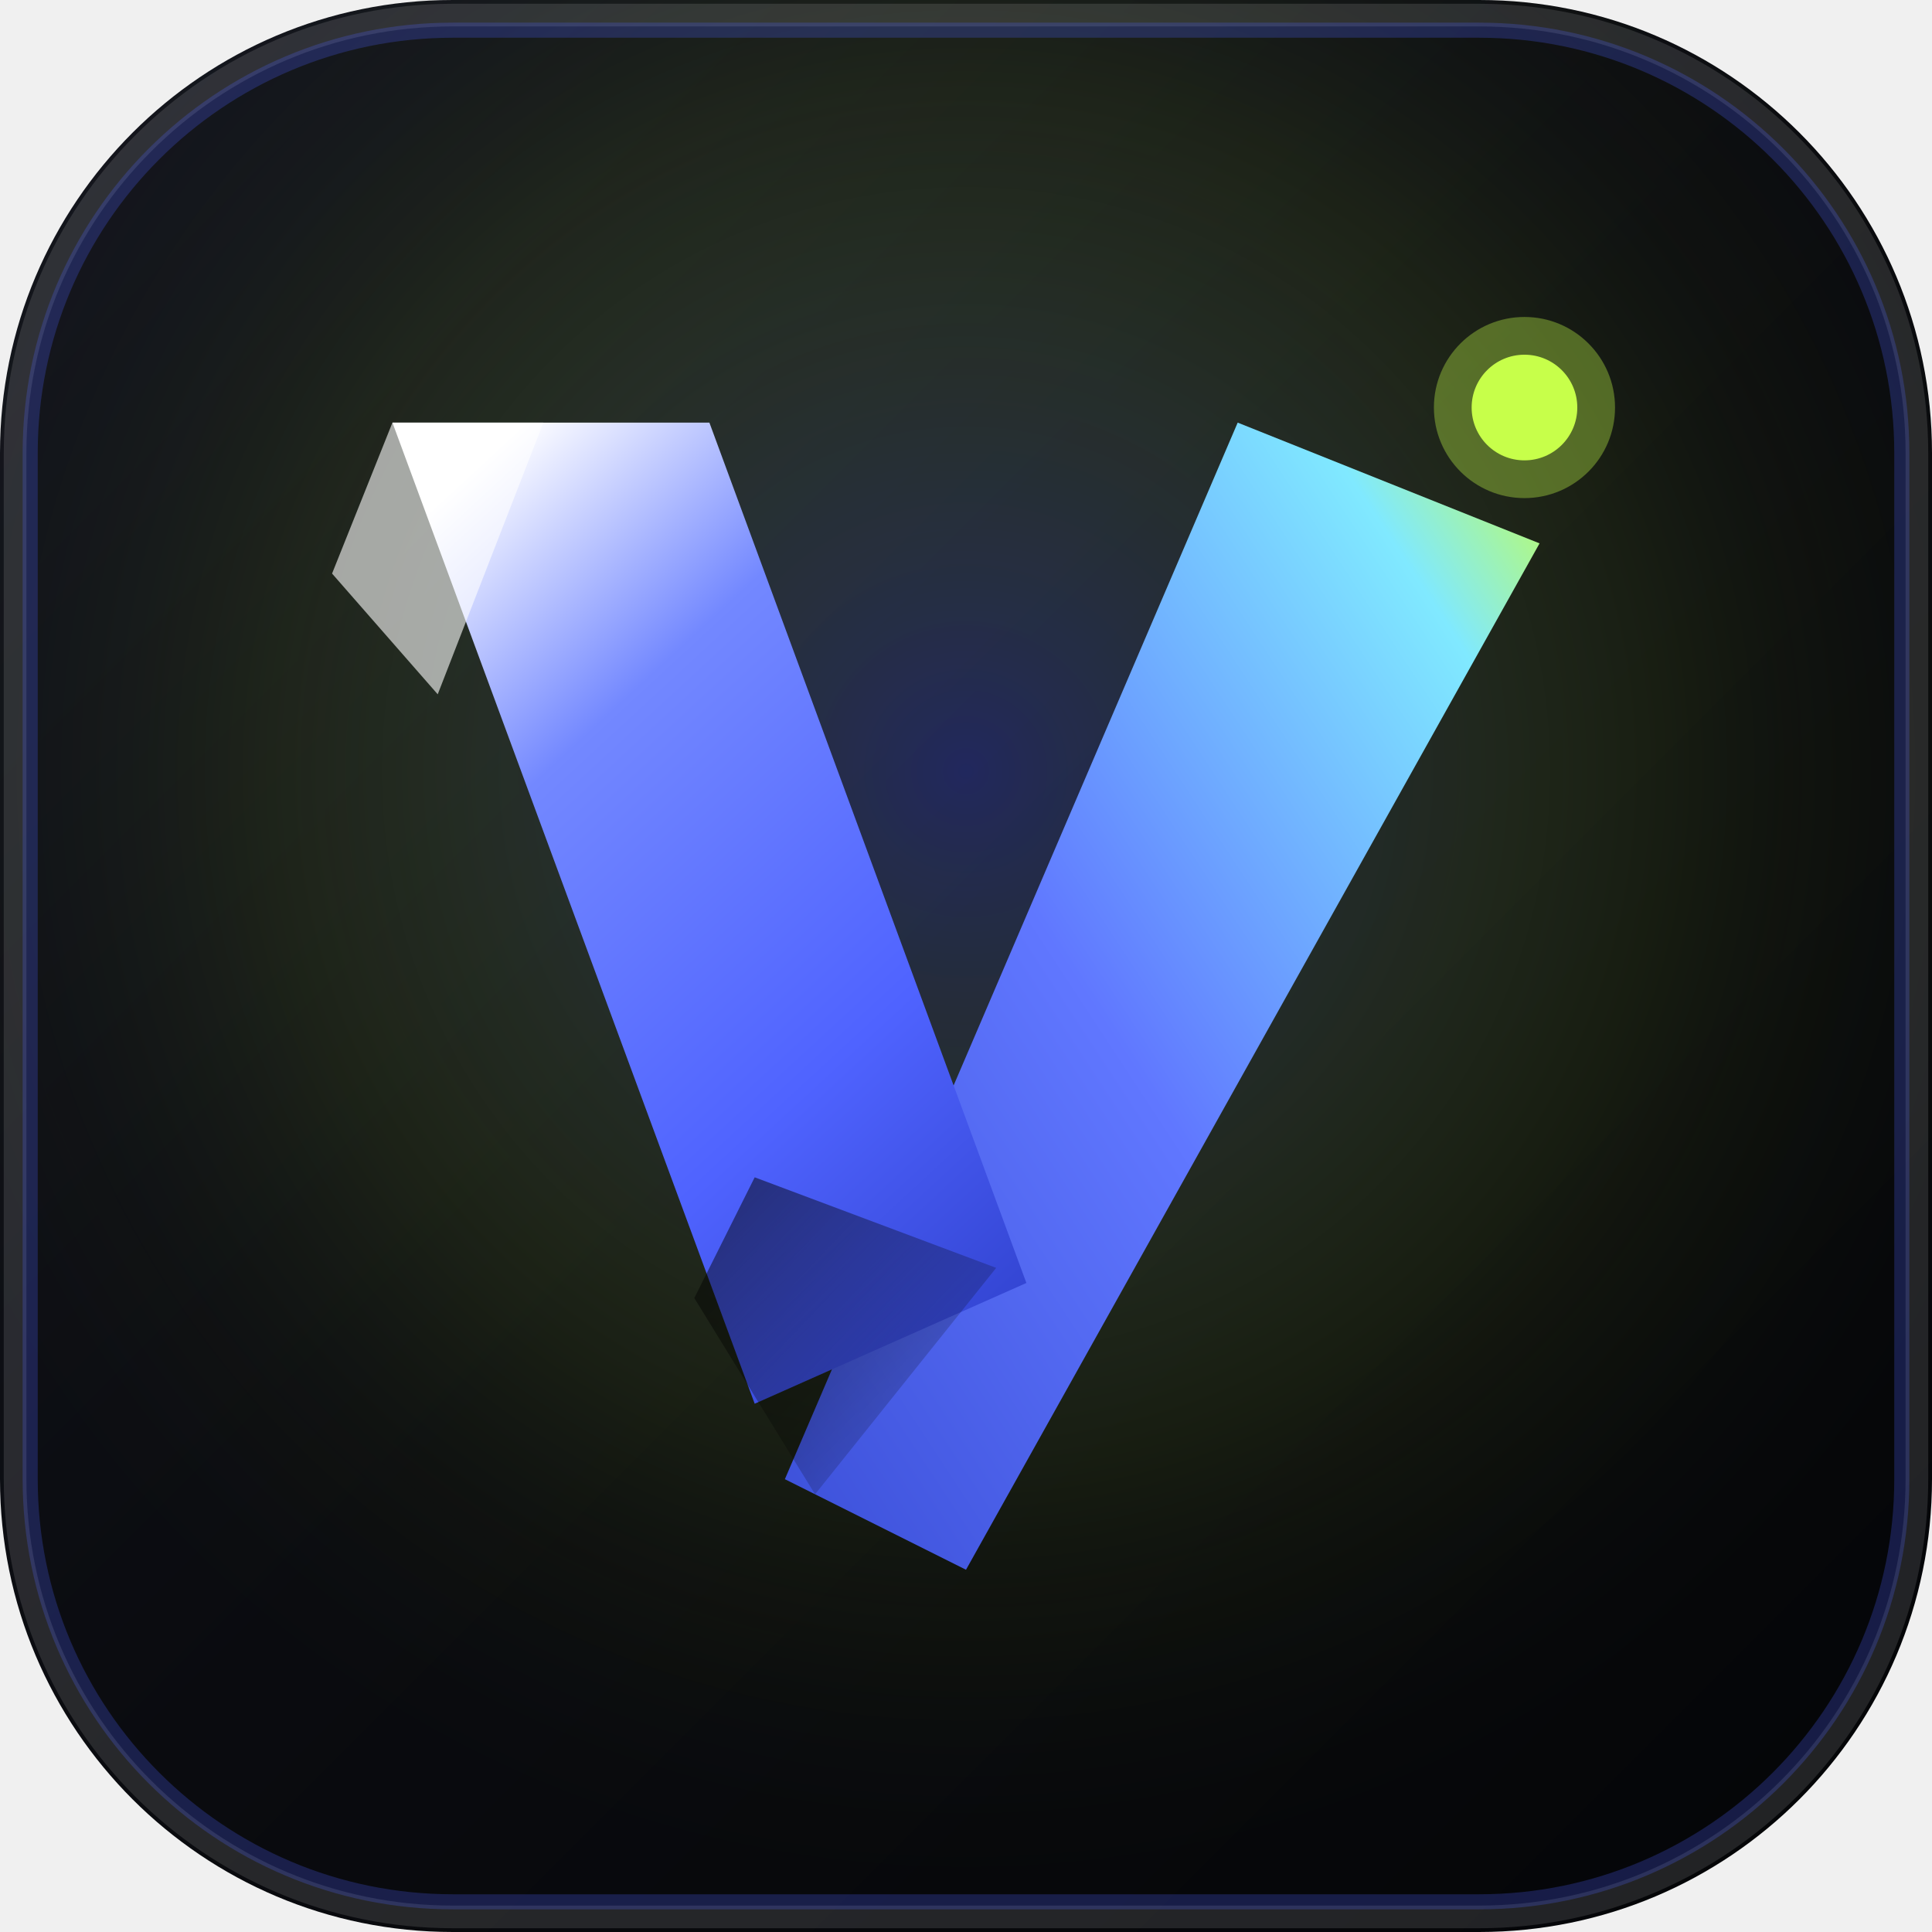
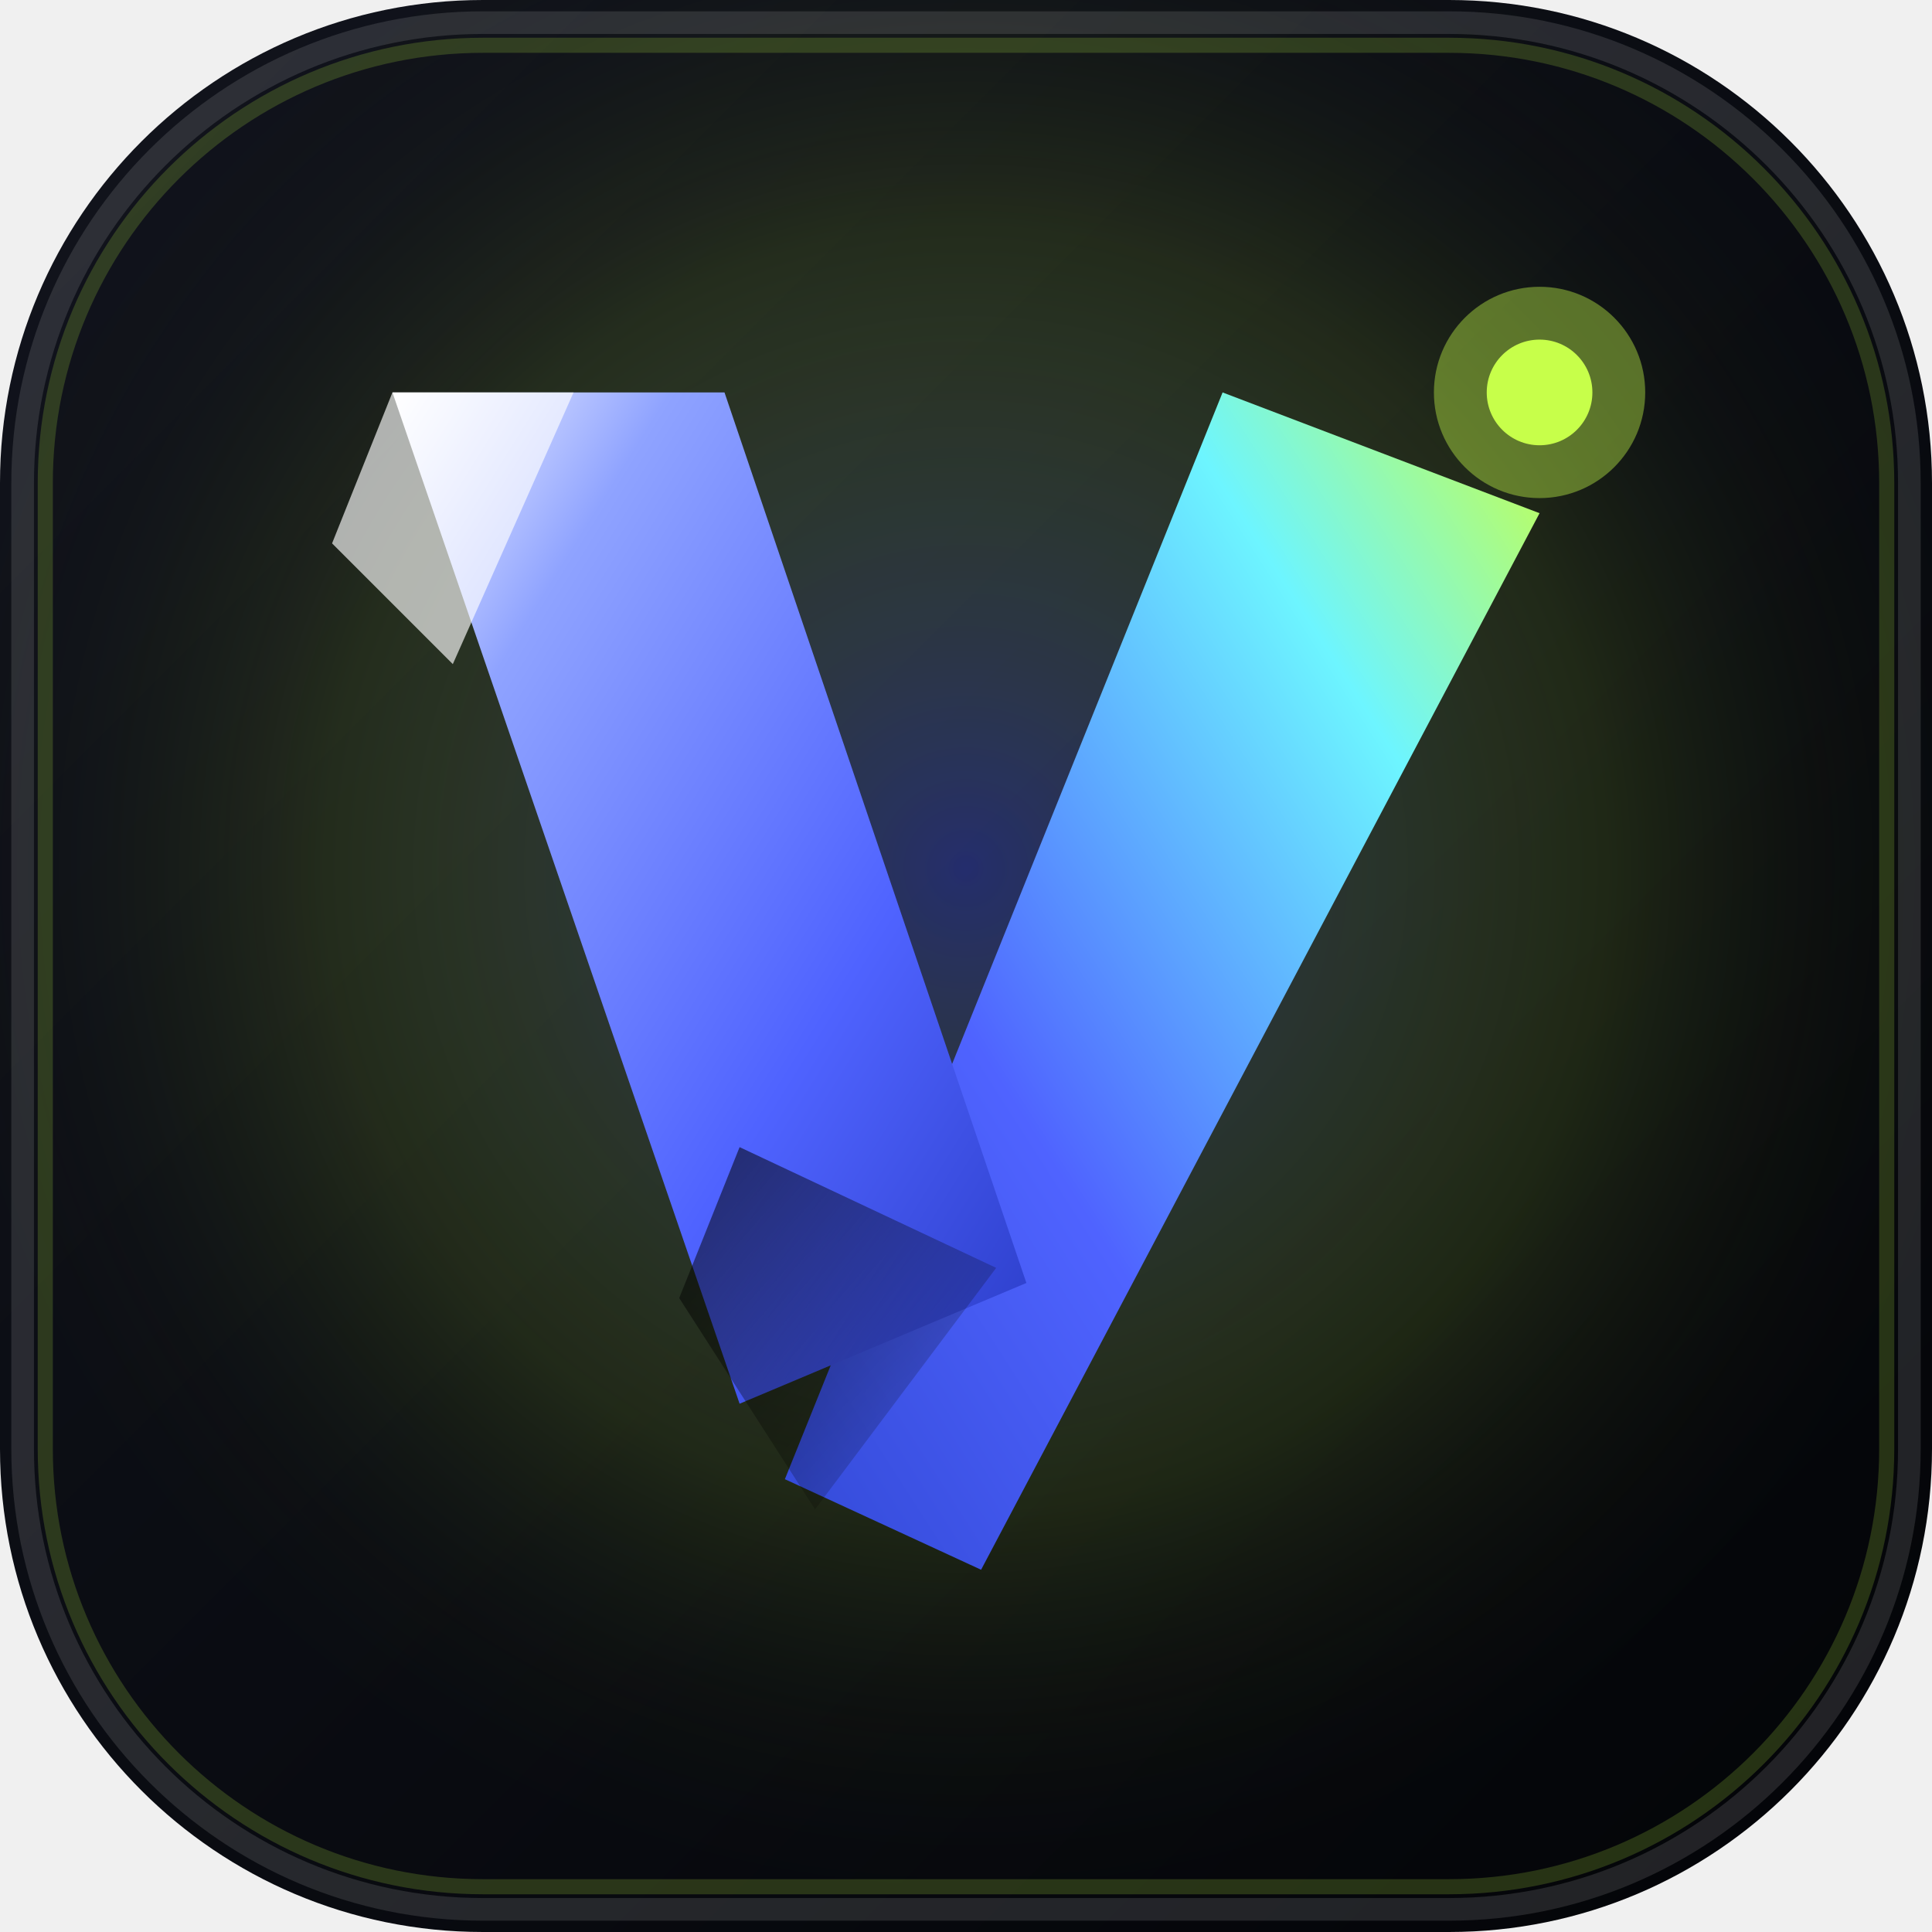
<svg xmlns="http://www.w3.org/2000/svg" viewBox="0 0 128 128" width="128" height="128">
  <defs>
    <linearGradient id="bgGrad" x1="0%" y1="0%" x2="100%" y2="100%">
-       <stop offset="0%" stop-color="#14161f" />
-       <stop offset="50%" stop-color="#0a0b0f" />
-       <stop offset="100%" stop-color="#040507" />
+       <stop offset="0%" stop-color="#12141d" />
+       <stop offset="50%" stop-color="#0a0c12" />
+       <stop offset="100%" stop-color="#030407" />
    </linearGradient>
-     <linearGradient id="leftStem" x1="20%" y1="0%" x2="80%" y2="100%">
+     <linearGradient id="cobaltStem" x1="0%" y1="0%" x2="100%" y2="100%">
      <stop offset="0%" stop-color="#ffffff" />
-       <stop offset="28%" stop-color="#7388ff" />
-       <stop offset="70%" stop-color="#4f63ff" />
-       <stop offset="100%" stop-color="#3446d4" />
+       <stop offset="22%" stop-color="#8fa3ff" />
+       <stop offset="65%" stop-color="#4f63ff" />
+       <stop offset="100%" stop-color="#2a3cc7" />
    </linearGradient>
-     <linearGradient id="rightWing" x1="0%" y1="100%" x2="100%" y2="0%">
-       <stop offset="0%" stop-color="#3b4fd8" />
-       <stop offset="45%" stop-color="#6077ff" />
-       <stop offset="85%" stop-color="#80e9ff" />
+     <linearGradient id="acidWing" x1="0%" y1="100%" x2="100%" y2="0%">
+       <stop offset="0%" stop-color="#3249d6" />
+       <stop offset="35%" stop-color="#4f63ff" />
+       <stop offset="75%" stop-color="#6df5ff" />
      <stop offset="100%" stop-color="#c7ff4a" />
    </linearGradient>
    <linearGradient id="facetShadow" x1="0%" y1="0%" x2="100%" y2="100%">
-       <stop offset="0%" stop-color="#000000" stop-opacity="0.55" />
+       <stop offset="0%" stop-color="#000000" stop-opacity="0.6" />
      <stop offset="100%" stop-color="#000000" stop-opacity="0" />
    </linearGradient>
-     <filter id="softGlow" x="-20%" y="-20%" width="140%" height="140%">
-       <feGaussianBlur stdDeviation="6" result="blur" />
-       <feComposite in="SourceGraphic" in2="blur" operator="over" />
-     </filter>
-     <radialGradient id="ambientOrb" cx="50%" cy="40%" r="60%">
-       <stop offset="0%" stop-color="#4f63ff" stop-opacity="0.32" />
-       <stop offset="60%" stop-color="#c7ff4a" stop-opacity="0.08" />
+     <radialGradient id="centerGlow" cx="50%" cy="45%" r="55%">
+       <stop offset="0%" stop-color="#4f63ff" stop-opacity="0.38" />
+       <stop offset="60%" stop-color="#c7ff4a" stop-opacity="0.12" />
      <stop offset="100%" stop-color="#000000" stop-opacity="0" />
    </radialGradient>
  </defs>
-   <rect width="128" height="128" rx="30" fill="url(#bgGrad)" />
-   <rect width="128" height="128" rx="30" fill="url(#ambientOrb)" />
-   <rect x="1" y="1" width="126" height="126" rx="29" fill="none" stroke="rgba(255, 255, 255, 0.12)" stroke-width="1.5" />
-   <rect x="2" y="2" width="124" height="124" rx="28" fill="none" stroke="rgba(79, 99, 255, 0.25)" stroke-width="1" />
+   <rect width="128" height="128" rx="32" fill="url(#bgGrad)" />
+   <rect width="128" height="128" rx="32" fill="url(#centerGlow)" />
+   <rect x="1.5" y="1.5" width="125" height="125" rx="30.5" fill="none" stroke="rgba(255, 255, 255, 0.12)" stroke-width="1.5" />
+   <rect x="3" y="3" width="122" height="122" rx="29" fill="none" stroke="rgba(199, 255, 74, 0.18)" stroke-width="1" />
  <g id="monogram-v">
-     <path d="M 52 98 L 64 104 L 102 36 L 82 28 Z" fill="url(#rightWing)" />
-     <path d="M 26 28 L 47 28 L 68 85 L 50 93 Z" fill="url(#leftStem)" />
-     <path d="M 50 78 L 66 84 L 54 99 L 46 86 Z" fill="url(#facetShadow)" />
-     <polygon points="26,28 36,28 29,46 22,38" fill="#ffffff" opacity="0.6" />
-     <circle cx="101" cy="27" r="3.5" fill="#c7ff4a" />
-     <circle cx="101" cy="27" r="6" fill="#c7ff4a" opacity="0.35" />
+     <path d="M 52 98 L 65 104 L 102 34 L 81 26 Z" fill="url(#acidWing)" />
+     <path d="M 26 26 L 48 26 L 68 85 L 49 93 Z" fill="url(#cobaltStem)" />
+     <path d="M 49 76 L 66 84 L 54 100 L 45 86 Z" fill="url(#facetShadow)" />
+     <polygon points="26,26 38,26 30,44 22,36" fill="#ffffff" opacity="0.65" />
+     <circle cx="102" cy="26" r="3.5" fill="#c7ff4a" />
+     <circle cx="102" cy="26" r="7" fill="#c7ff4a" opacity="0.4" />
  </g>
</svg>
